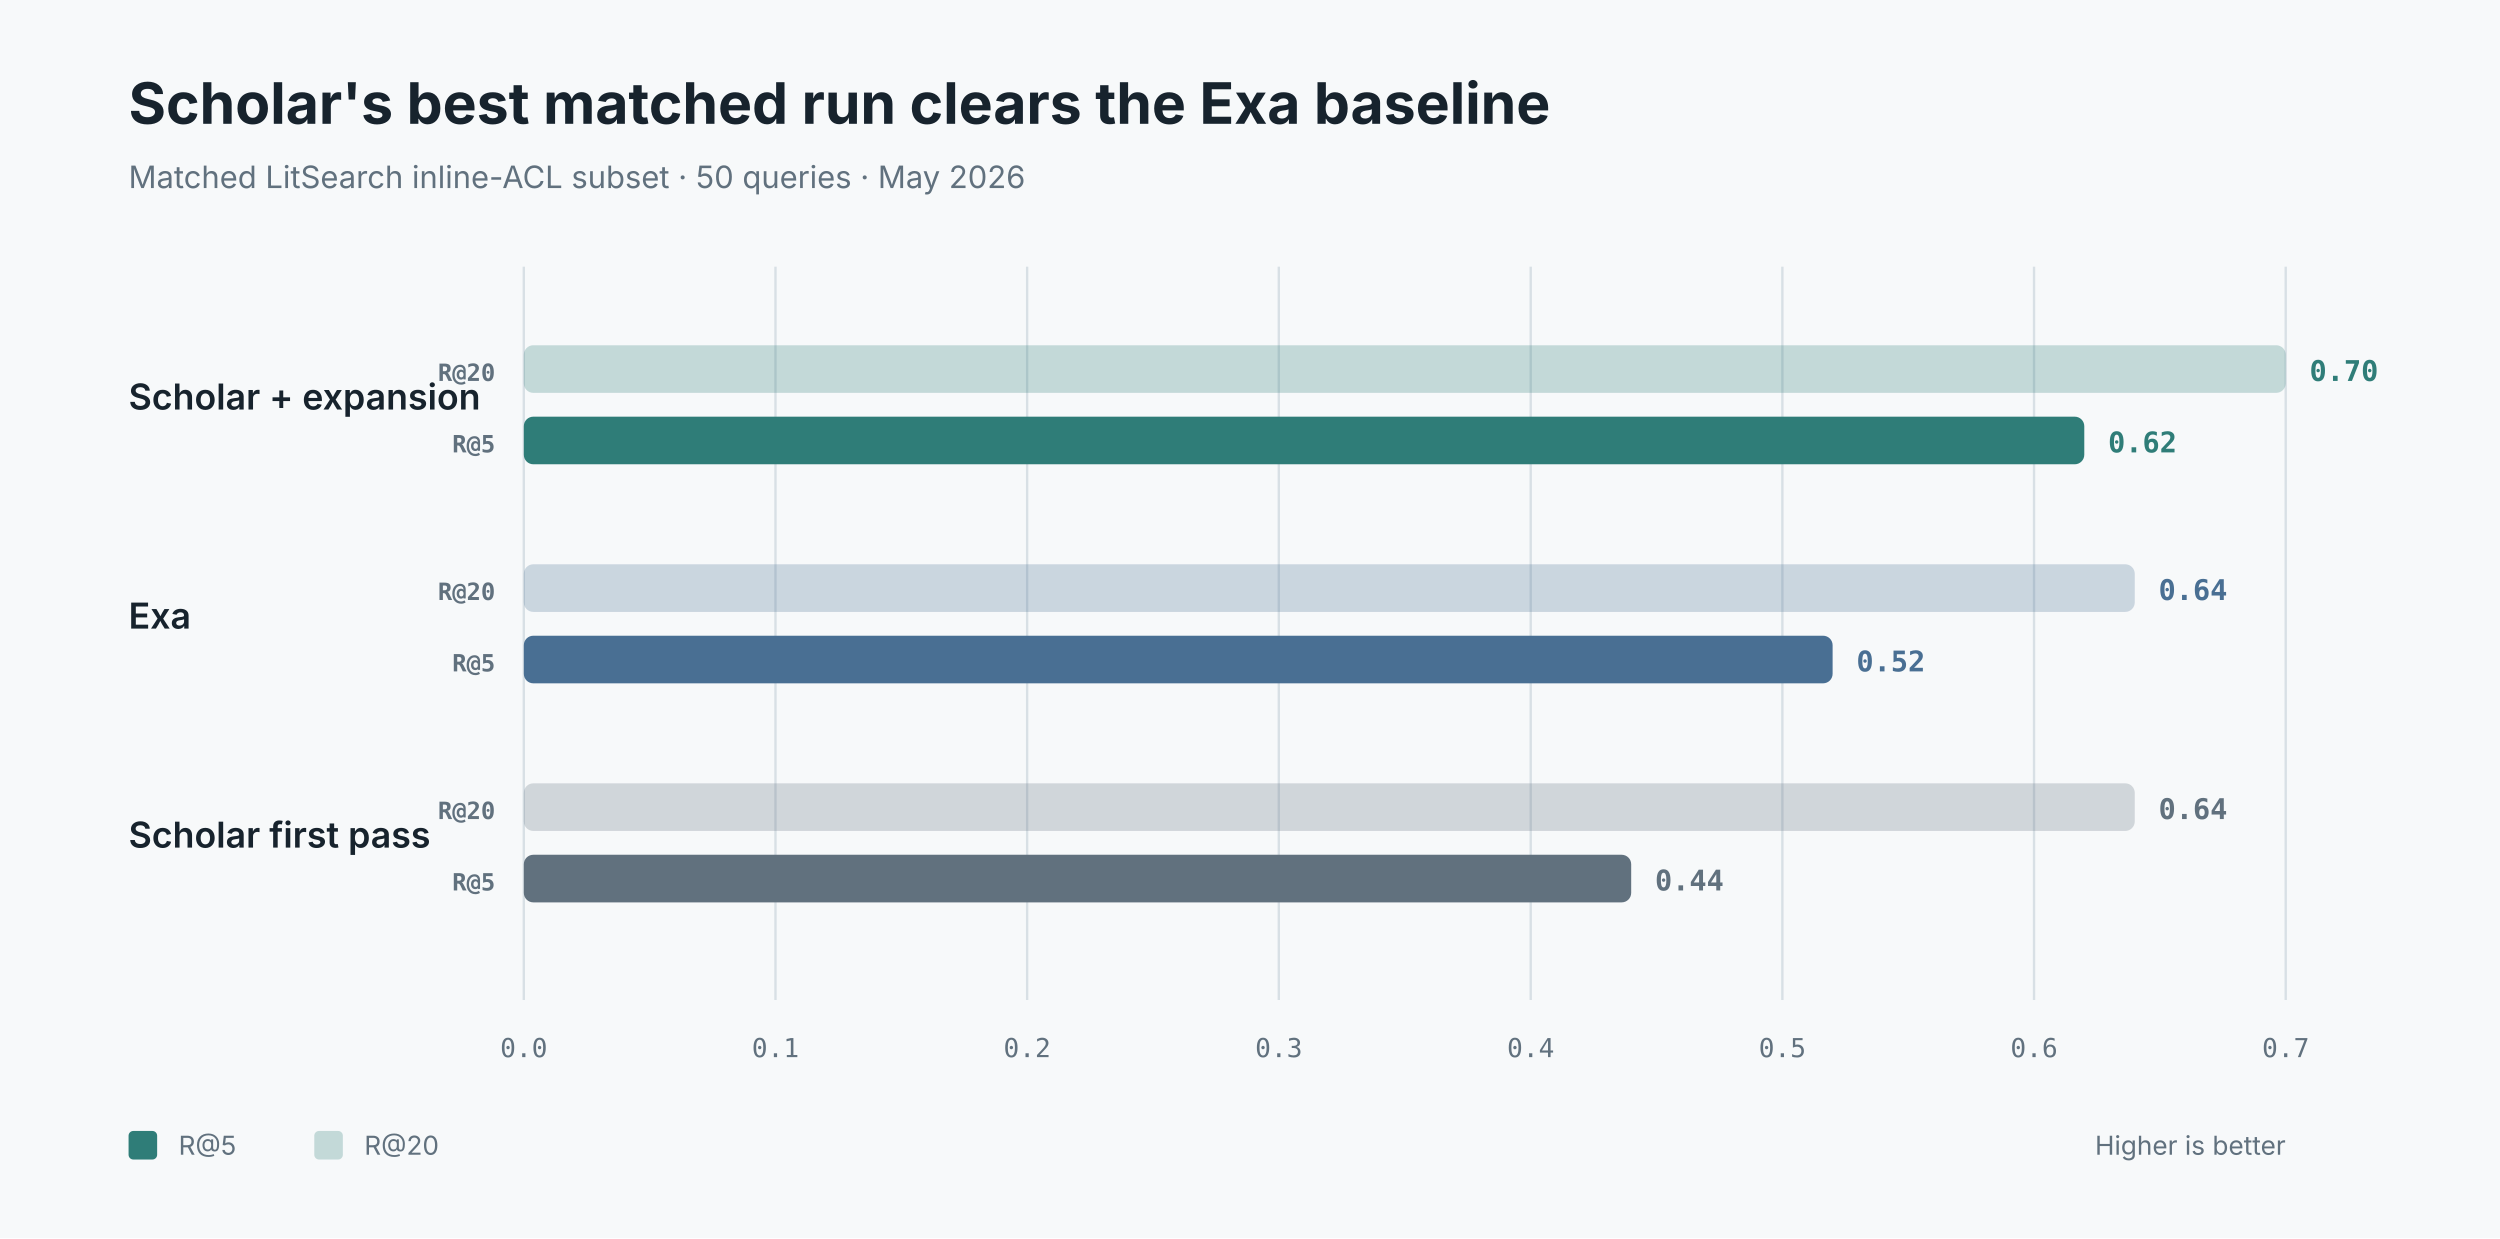
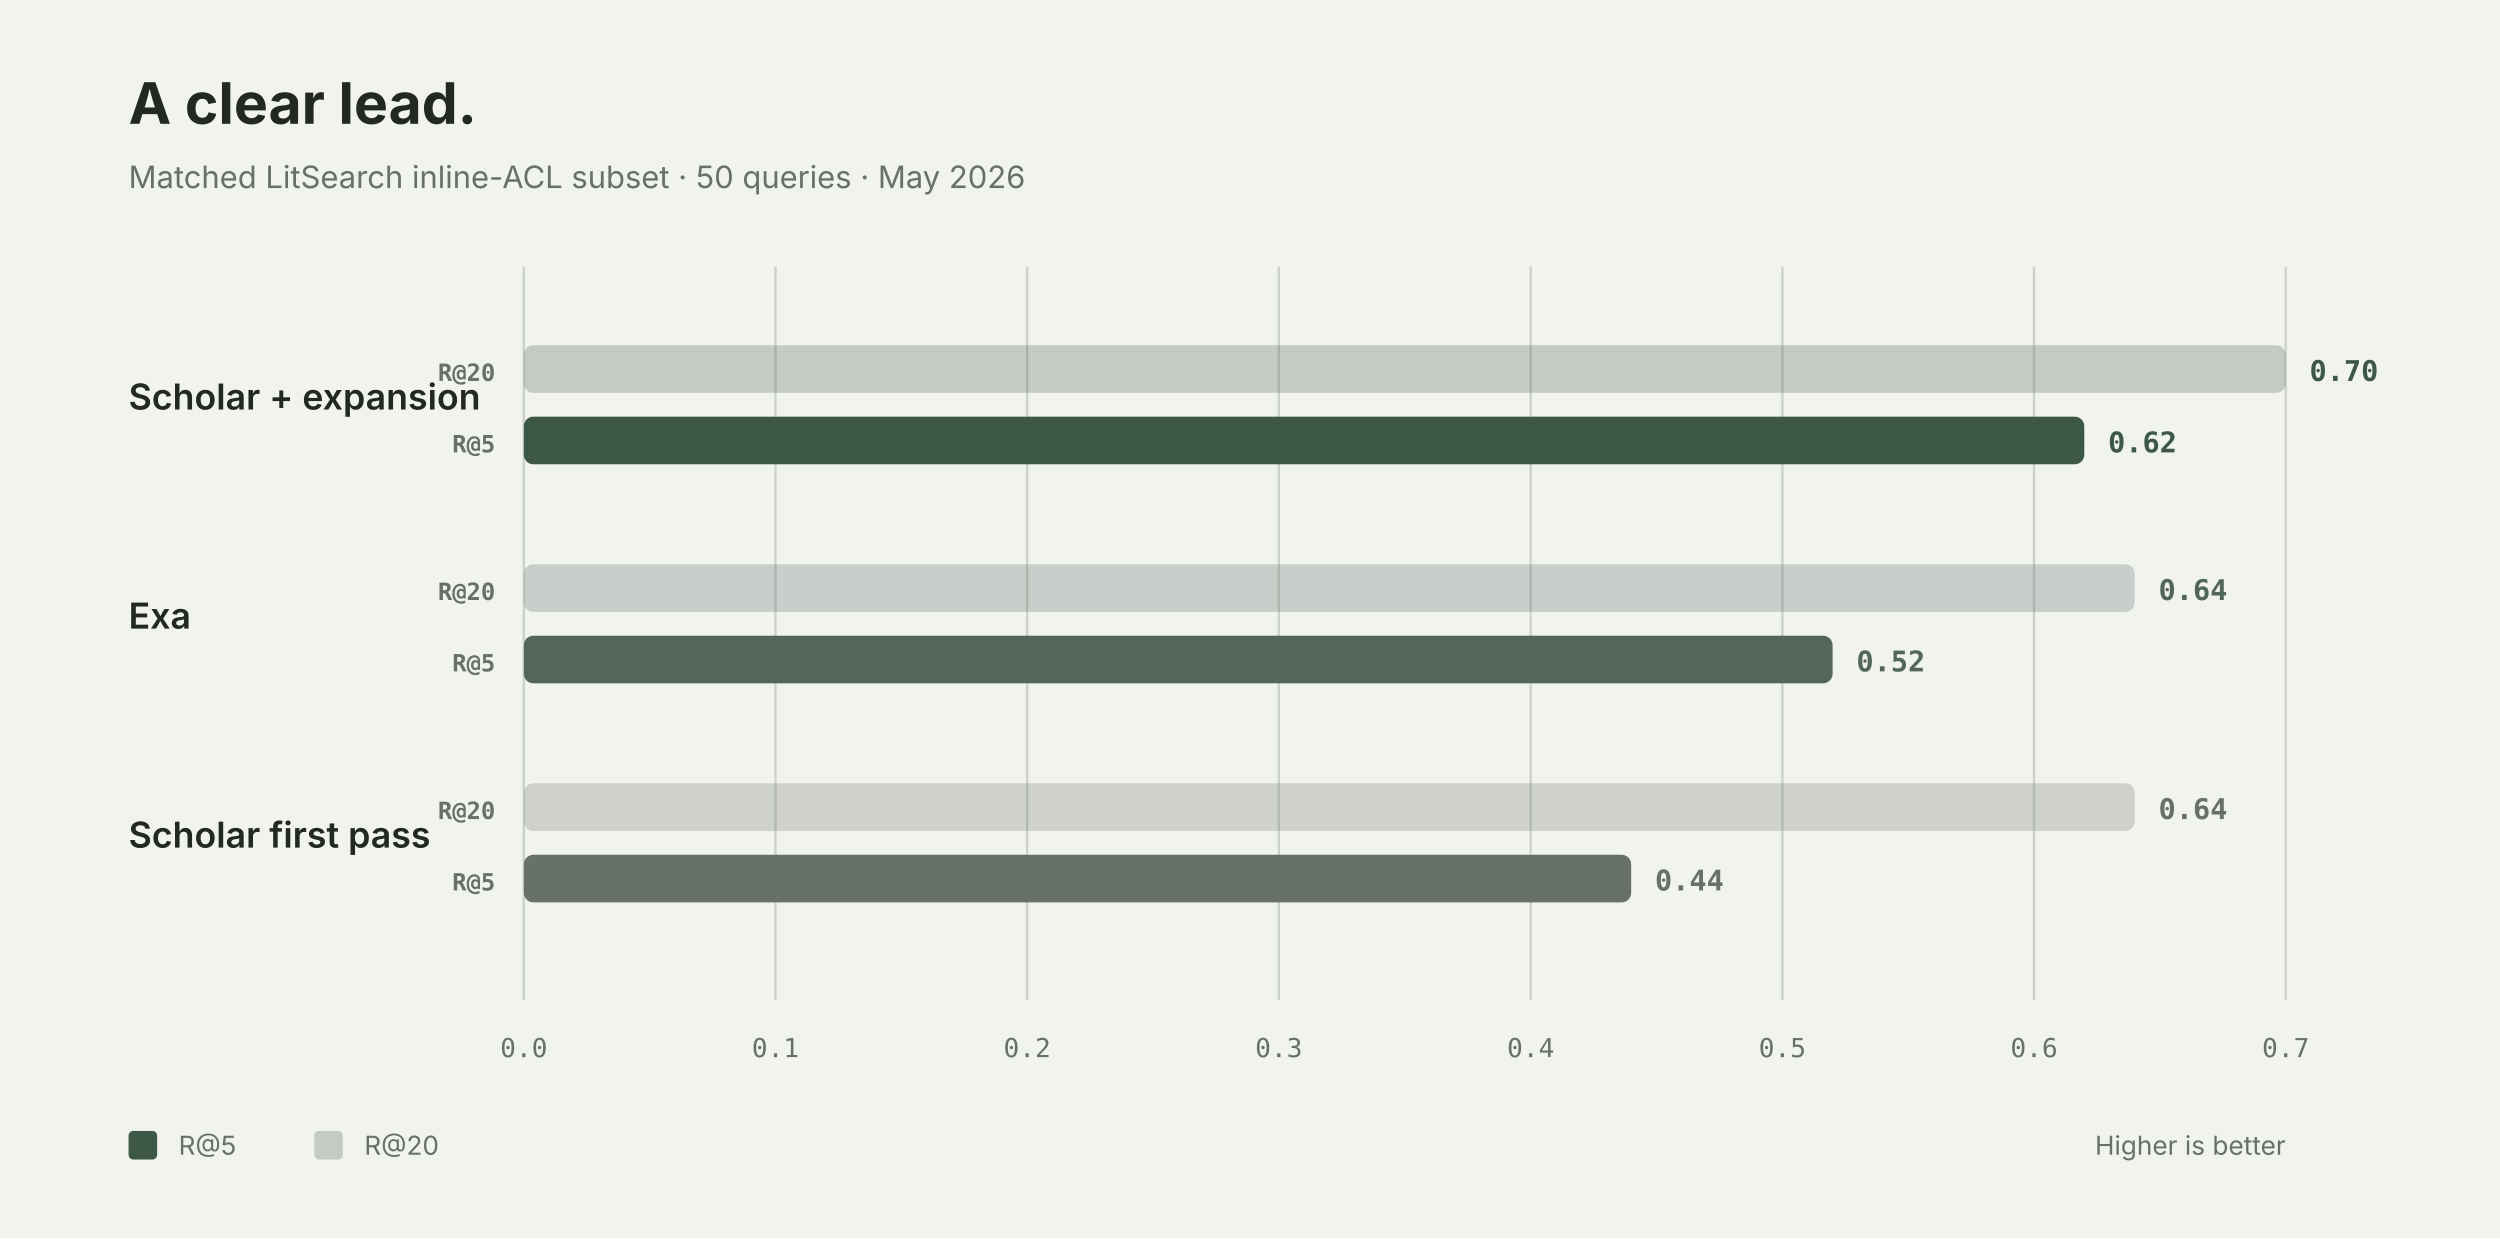
<svg xmlns="http://www.w3.org/2000/svg" width="1050" height="520" viewBox="0 0 1050 520" role="img">
-   <rect width="100%" height="100%" fill="#F7F9FA" />
-   <text x="54.0" y="52.0" font-family="Inter, IBM Plex Sans, ui-sans-serif, system-ui, sans-serif" font-size="24" font-weight="650" fill="#17232D" text-anchor="start">Scholar's best matched run clears the Exa baseline</text>
-   <text x="54.0" y="79.0" font-family="Inter, IBM Plex Sans, ui-sans-serif, system-ui, sans-serif" font-size="13" font-weight="400" fill="#61717E" text-anchor="start">Matched LitSearch inline-ACL subset · 50 queries · May 2026</text>
-   <line x1="220.0" y1="112" x2="220.0" y2="420" stroke="#D8E0E5" />
-   <text x="220.0" y="444.0" font-family="IBM Plex Mono, SFMono-Regular, Consolas, monospace" font-size="11" font-weight="400" fill="#61717E" text-anchor="middle">0.0</text>
-   <line x1="325.7" y1="112" x2="325.7" y2="420" stroke="#D8E0E5" />
-   <text x="325.7" y="444.0" font-family="IBM Plex Mono, SFMono-Regular, Consolas, monospace" font-size="11" font-weight="400" fill="#61717E" text-anchor="middle">0.1</text>
-   <line x1="431.4" y1="112" x2="431.4" y2="420" stroke="#D8E0E5" />
-   <text x="431.4" y="444.0" font-family="IBM Plex Mono, SFMono-Regular, Consolas, monospace" font-size="11" font-weight="400" fill="#61717E" text-anchor="middle">0.2</text>
-   <line x1="537.1" y1="112" x2="537.1" y2="420" stroke="#D8E0E5" />
-   <text x="537.1" y="444.0" font-family="IBM Plex Mono, SFMono-Regular, Consolas, monospace" font-size="11" font-weight="400" fill="#61717E" text-anchor="middle">0.3</text>
-   <line x1="642.9" y1="112" x2="642.9" y2="420" stroke="#D8E0E5" />
-   <text x="642.9" y="444.0" font-family="IBM Plex Mono, SFMono-Regular, Consolas, monospace" font-size="11" font-weight="400" fill="#61717E" text-anchor="middle">0.4</text>
-   <line x1="748.6" y1="112" x2="748.6" y2="420" stroke="#D8E0E5" />
-   <text x="748.6" y="444.0" font-family="IBM Plex Mono, SFMono-Regular, Consolas, monospace" font-size="11" font-weight="400" fill="#61717E" text-anchor="middle">0.5</text>
-   <line x1="854.3" y1="112" x2="854.3" y2="420" stroke="#D8E0E5" />
-   <text x="854.3" y="444.0" font-family="IBM Plex Mono, SFMono-Regular, Consolas, monospace" font-size="11" font-weight="400" fill="#61717E" text-anchor="middle">0.6</text>
-   <line x1="960.0" y1="112" x2="960.0" y2="420" stroke="#D8E0E5" />
-   <text x="960.0" y="444.0" font-family="IBM Plex Mono, SFMono-Regular, Consolas, monospace" font-size="11" font-weight="400" fill="#61717E" text-anchor="middle">0.7</text>
-   <text x="54.0" y="172.0" font-family="Inter, IBM Plex Sans, ui-sans-serif, system-ui, sans-serif" font-size="15" font-weight="600" fill="#17232D" text-anchor="start">Scholar + expansion</text>
-   <rect x="220" y="145" width="740.0" height="20" rx="4" fill="#2F7D78" opacity="0.26" />
-   <text x="970.0" y="160.0" font-family="IBM Plex Mono, SFMono-Regular, Consolas, monospace" font-size="12" font-weight="650" fill="#2F7D78" text-anchor="start">0.70</text>
-   <text x="208.0" y="160.0" font-family="IBM Plex Mono, SFMono-Regular, Consolas, monospace" font-size="10" font-weight="550" fill="#61717E" text-anchor="end">R@20</text>
-   <rect x="220" y="175" width="655.4" height="20" rx="4" fill="#2F7D78" opacity="1.0" />
-   <text x="885.4" y="190.0" font-family="IBM Plex Mono, SFMono-Regular, Consolas, monospace" font-size="12" font-weight="650" fill="#2F7D78" text-anchor="start">0.62</text>
-   <text x="208.0" y="190.0" font-family="IBM Plex Mono, SFMono-Regular, Consolas, monospace" font-size="10" font-weight="550" fill="#61717E" text-anchor="end">R@5</text>
-   <text x="54.0" y="264.0" font-family="Inter, IBM Plex Sans, ui-sans-serif, system-ui, sans-serif" font-size="15" font-weight="600" fill="#17232D" text-anchor="start">Exa</text>
-   <rect x="220" y="237" width="676.6" height="20" rx="4" fill="#496F93" opacity="0.26" />
-   <text x="906.6" y="252.0" font-family="IBM Plex Mono, SFMono-Regular, Consolas, monospace" font-size="12" font-weight="650" fill="#496F93" text-anchor="start">0.64</text>
-   <text x="208.0" y="252.0" font-family="IBM Plex Mono, SFMono-Regular, Consolas, monospace" font-size="10" font-weight="550" fill="#61717E" text-anchor="end">R@20</text>
-   <rect x="220" y="267" width="549.7" height="20" rx="4" fill="#496F93" opacity="1.0" />
-   <text x="779.7" y="282.0" font-family="IBM Plex Mono, SFMono-Regular, Consolas, monospace" font-size="12" font-weight="650" fill="#496F93" text-anchor="start">0.52</text>
-   <text x="208.0" y="282.0" font-family="IBM Plex Mono, SFMono-Regular, Consolas, monospace" font-size="10" font-weight="550" fill="#61717E" text-anchor="end">R@5</text>
-   <text x="54.0" y="356.0" font-family="Inter, IBM Plex Sans, ui-sans-serif, system-ui, sans-serif" font-size="15" font-weight="600" fill="#17232D" text-anchor="start">Scholar first pass</text>
-   <rect x="220" y="329" width="676.6" height="20" rx="4" fill="#61717E" opacity="0.26" />
-   <text x="906.6" y="344.0" font-family="IBM Plex Mono, SFMono-Regular, Consolas, monospace" font-size="12" font-weight="650" fill="#61717E" text-anchor="start">0.64</text>
-   <text x="208.0" y="344.0" font-family="IBM Plex Mono, SFMono-Regular, Consolas, monospace" font-size="10" font-weight="550" fill="#61717E" text-anchor="end">R@20</text>
-   <rect x="220" y="359" width="465.1" height="20" rx="4" fill="#61717E" opacity="1.0" />
-   <text x="695.1" y="374.0" font-family="IBM Plex Mono, SFMono-Regular, Consolas, monospace" font-size="12" font-weight="650" fill="#61717E" text-anchor="start">0.44</text>
-   <text x="208.0" y="374.0" font-family="IBM Plex Mono, SFMono-Regular, Consolas, monospace" font-size="10" font-weight="550" fill="#61717E" text-anchor="end">R@5</text>
-   <rect x="54" y="475" width="12" height="12" rx="2" fill="#2F7D78" />
-   <text x="75.0" y="485.0" font-family="Inter, IBM Plex Sans, ui-sans-serif, system-ui, sans-serif" font-size="11" font-weight="400" fill="#61717E" text-anchor="start">R@5</text>
-   <rect x="132" y="475" width="12" height="12" rx="2" fill="#2F7D78" opacity="0.26" />
-   <text x="153.0" y="485.0" font-family="Inter, IBM Plex Sans, ui-sans-serif, system-ui, sans-serif" font-size="11" font-weight="400" fill="#61717E" text-anchor="start">R@20</text>
-   <text x="960.0" y="485.0" font-family="Inter, IBM Plex Sans, ui-sans-serif, system-ui, sans-serif" font-size="11" font-weight="400" fill="#61717E" text-anchor="end">Higher is better</text>
+   <rect width="100%" height="100%" fill="#F1F3EF" />
+   <text x="54.0" y="52.0" font-family="Inter, IBM Plex Sans, ui-sans-serif, system-ui, sans-serif" font-size="24" font-weight="650" fill="#232820" text-anchor="start">A clear lead.</text>
+   <text x="54.0" y="79.0" font-family="Inter, IBM Plex Sans, ui-sans-serif, system-ui, sans-serif" font-size="13" font-weight="400" fill="#687168" text-anchor="start">Matched LitSearch inline-ACL subset · 50 queries · May 2026</text>
+   <line x1="220.0" y1="112" x2="220.0" y2="420" stroke="#CCD2CB" />
+   <text x="220.0" y="444.0" font-family="IBM Plex Mono, SFMono-Regular, Consolas, monospace" font-size="11" font-weight="400" fill="#687168" text-anchor="middle">0.0</text>
+   <line x1="325.7" y1="112" x2="325.7" y2="420" stroke="#CCD2CB" />
+   <text x="325.7" y="444.0" font-family="IBM Plex Mono, SFMono-Regular, Consolas, monospace" font-size="11" font-weight="400" fill="#687168" text-anchor="middle">0.1</text>
+   <line x1="431.4" y1="112" x2="431.4" y2="420" stroke="#CCD2CB" />
+   <text x="431.4" y="444.0" font-family="IBM Plex Mono, SFMono-Regular, Consolas, monospace" font-size="11" font-weight="400" fill="#687168" text-anchor="middle">0.2</text>
+   <line x1="537.1" y1="112" x2="537.1" y2="420" stroke="#CCD2CB" />
+   <text x="537.1" y="444.0" font-family="IBM Plex Mono, SFMono-Regular, Consolas, monospace" font-size="11" font-weight="400" fill="#687168" text-anchor="middle">0.3</text>
+   <line x1="642.9" y1="112" x2="642.9" y2="420" stroke="#CCD2CB" />
+   <text x="642.9" y="444.0" font-family="IBM Plex Mono, SFMono-Regular, Consolas, monospace" font-size="11" font-weight="400" fill="#687168" text-anchor="middle">0.4</text>
+   <line x1="748.6" y1="112" x2="748.6" y2="420" stroke="#CCD2CB" />
+   <text x="748.6" y="444.0" font-family="IBM Plex Mono, SFMono-Regular, Consolas, monospace" font-size="11" font-weight="400" fill="#687168" text-anchor="middle">0.5</text>
+   <line x1="854.3" y1="112" x2="854.3" y2="420" stroke="#CCD2CB" />
+   <text x="854.3" y="444.0" font-family="IBM Plex Mono, SFMono-Regular, Consolas, monospace" font-size="11" font-weight="400" fill="#687168" text-anchor="middle">0.6</text>
+   <line x1="960.0" y1="112" x2="960.0" y2="420" stroke="#CCD2CB" />
+   <text x="960.0" y="444.0" font-family="IBM Plex Mono, SFMono-Regular, Consolas, monospace" font-size="11" font-weight="400" fill="#687168" text-anchor="middle">0.7</text>
+   <text x="54.0" y="172.0" font-family="Inter, IBM Plex Sans, ui-sans-serif, system-ui, sans-serif" font-size="15" font-weight="600" fill="#232820" text-anchor="start">Scholar + expansion</text>
+   <rect x="220" y="145" width="740.0" height="20" rx="4" fill="#3D5946" opacity="0.26" />
+   <text x="970.0" y="160.0" font-family="IBM Plex Mono, SFMono-Regular, Consolas, monospace" font-size="12" font-weight="650" fill="#3D5946" text-anchor="start">0.70</text>
+   <text x="208.0" y="160.0" font-family="IBM Plex Mono, SFMono-Regular, Consolas, monospace" font-size="10" font-weight="550" fill="#687168" text-anchor="end">R@20</text>
+   <rect x="220" y="175" width="655.4" height="20" rx="4" fill="#3D5946" opacity="1.0" />
+   <text x="885.4" y="190.0" font-family="IBM Plex Mono, SFMono-Regular, Consolas, monospace" font-size="12" font-weight="650" fill="#3D5946" text-anchor="start">0.62</text>
+   <text x="208.0" y="190.0" font-family="IBM Plex Mono, SFMono-Regular, Consolas, monospace" font-size="10" font-weight="550" fill="#687168" text-anchor="end">R@5</text>
+   <text x="54.0" y="264.0" font-family="Inter, IBM Plex Sans, ui-sans-serif, system-ui, sans-serif" font-size="15" font-weight="600" fill="#232820" text-anchor="start">Exa</text>
+   <rect x="220" y="237" width="676.6" height="20" rx="4" fill="#53665B" opacity="0.26" />
+   <text x="906.6" y="252.0" font-family="IBM Plex Mono, SFMono-Regular, Consolas, monospace" font-size="12" font-weight="650" fill="#53665B" text-anchor="start">0.64</text>
+   <text x="208.0" y="252.0" font-family="IBM Plex Mono, SFMono-Regular, Consolas, monospace" font-size="10" font-weight="550" fill="#687168" text-anchor="end">R@20</text>
+   <rect x="220" y="267" width="549.7" height="20" rx="4" fill="#53665B" opacity="1.0" />
+   <text x="779.7" y="282.0" font-family="IBM Plex Mono, SFMono-Regular, Consolas, monospace" font-size="12" font-weight="650" fill="#53665B" text-anchor="start">0.52</text>
+   <text x="208.0" y="282.0" font-family="IBM Plex Mono, SFMono-Regular, Consolas, monospace" font-size="10" font-weight="550" fill="#687168" text-anchor="end">R@5</text>
+   <text x="54.0" y="356.0" font-family="Inter, IBM Plex Sans, ui-sans-serif, system-ui, sans-serif" font-size="15" font-weight="600" fill="#232820" text-anchor="start">Scholar first pass</text>
+   <rect x="220" y="329" width="676.6" height="20" rx="4" fill="#687168" opacity="0.26" />
+   <text x="906.6" y="344.0" font-family="IBM Plex Mono, SFMono-Regular, Consolas, monospace" font-size="12" font-weight="650" fill="#687168" text-anchor="start">0.64</text>
+   <text x="208.0" y="344.0" font-family="IBM Plex Mono, SFMono-Regular, Consolas, monospace" font-size="10" font-weight="550" fill="#687168" text-anchor="end">R@20</text>
+   <rect x="220" y="359" width="465.1" height="20" rx="4" fill="#687168" opacity="1.0" />
+   <text x="695.1" y="374.0" font-family="IBM Plex Mono, SFMono-Regular, Consolas, monospace" font-size="12" font-weight="650" fill="#687168" text-anchor="start">0.44</text>
+   <text x="208.0" y="374.0" font-family="IBM Plex Mono, SFMono-Regular, Consolas, monospace" font-size="10" font-weight="550" fill="#687168" text-anchor="end">R@5</text>
+   <rect x="54" y="475" width="12" height="12" rx="2" fill="#3D5946" />
+   <text x="75.0" y="485.0" font-family="Inter, IBM Plex Sans, ui-sans-serif, system-ui, sans-serif" font-size="11" font-weight="400" fill="#687168" text-anchor="start">R@5</text>
+   <rect x="132" y="475" width="12" height="12" rx="2" fill="#3D5946" opacity="0.26" />
+   <text x="153.0" y="485.0" font-family="Inter, IBM Plex Sans, ui-sans-serif, system-ui, sans-serif" font-size="11" font-weight="400" fill="#687168" text-anchor="start">R@20</text>
+   <text x="960.0" y="485.0" font-family="Inter, IBM Plex Sans, ui-sans-serif, system-ui, sans-serif" font-size="11" font-weight="400" fill="#687168" text-anchor="end">Higher is better</text>
</svg>
